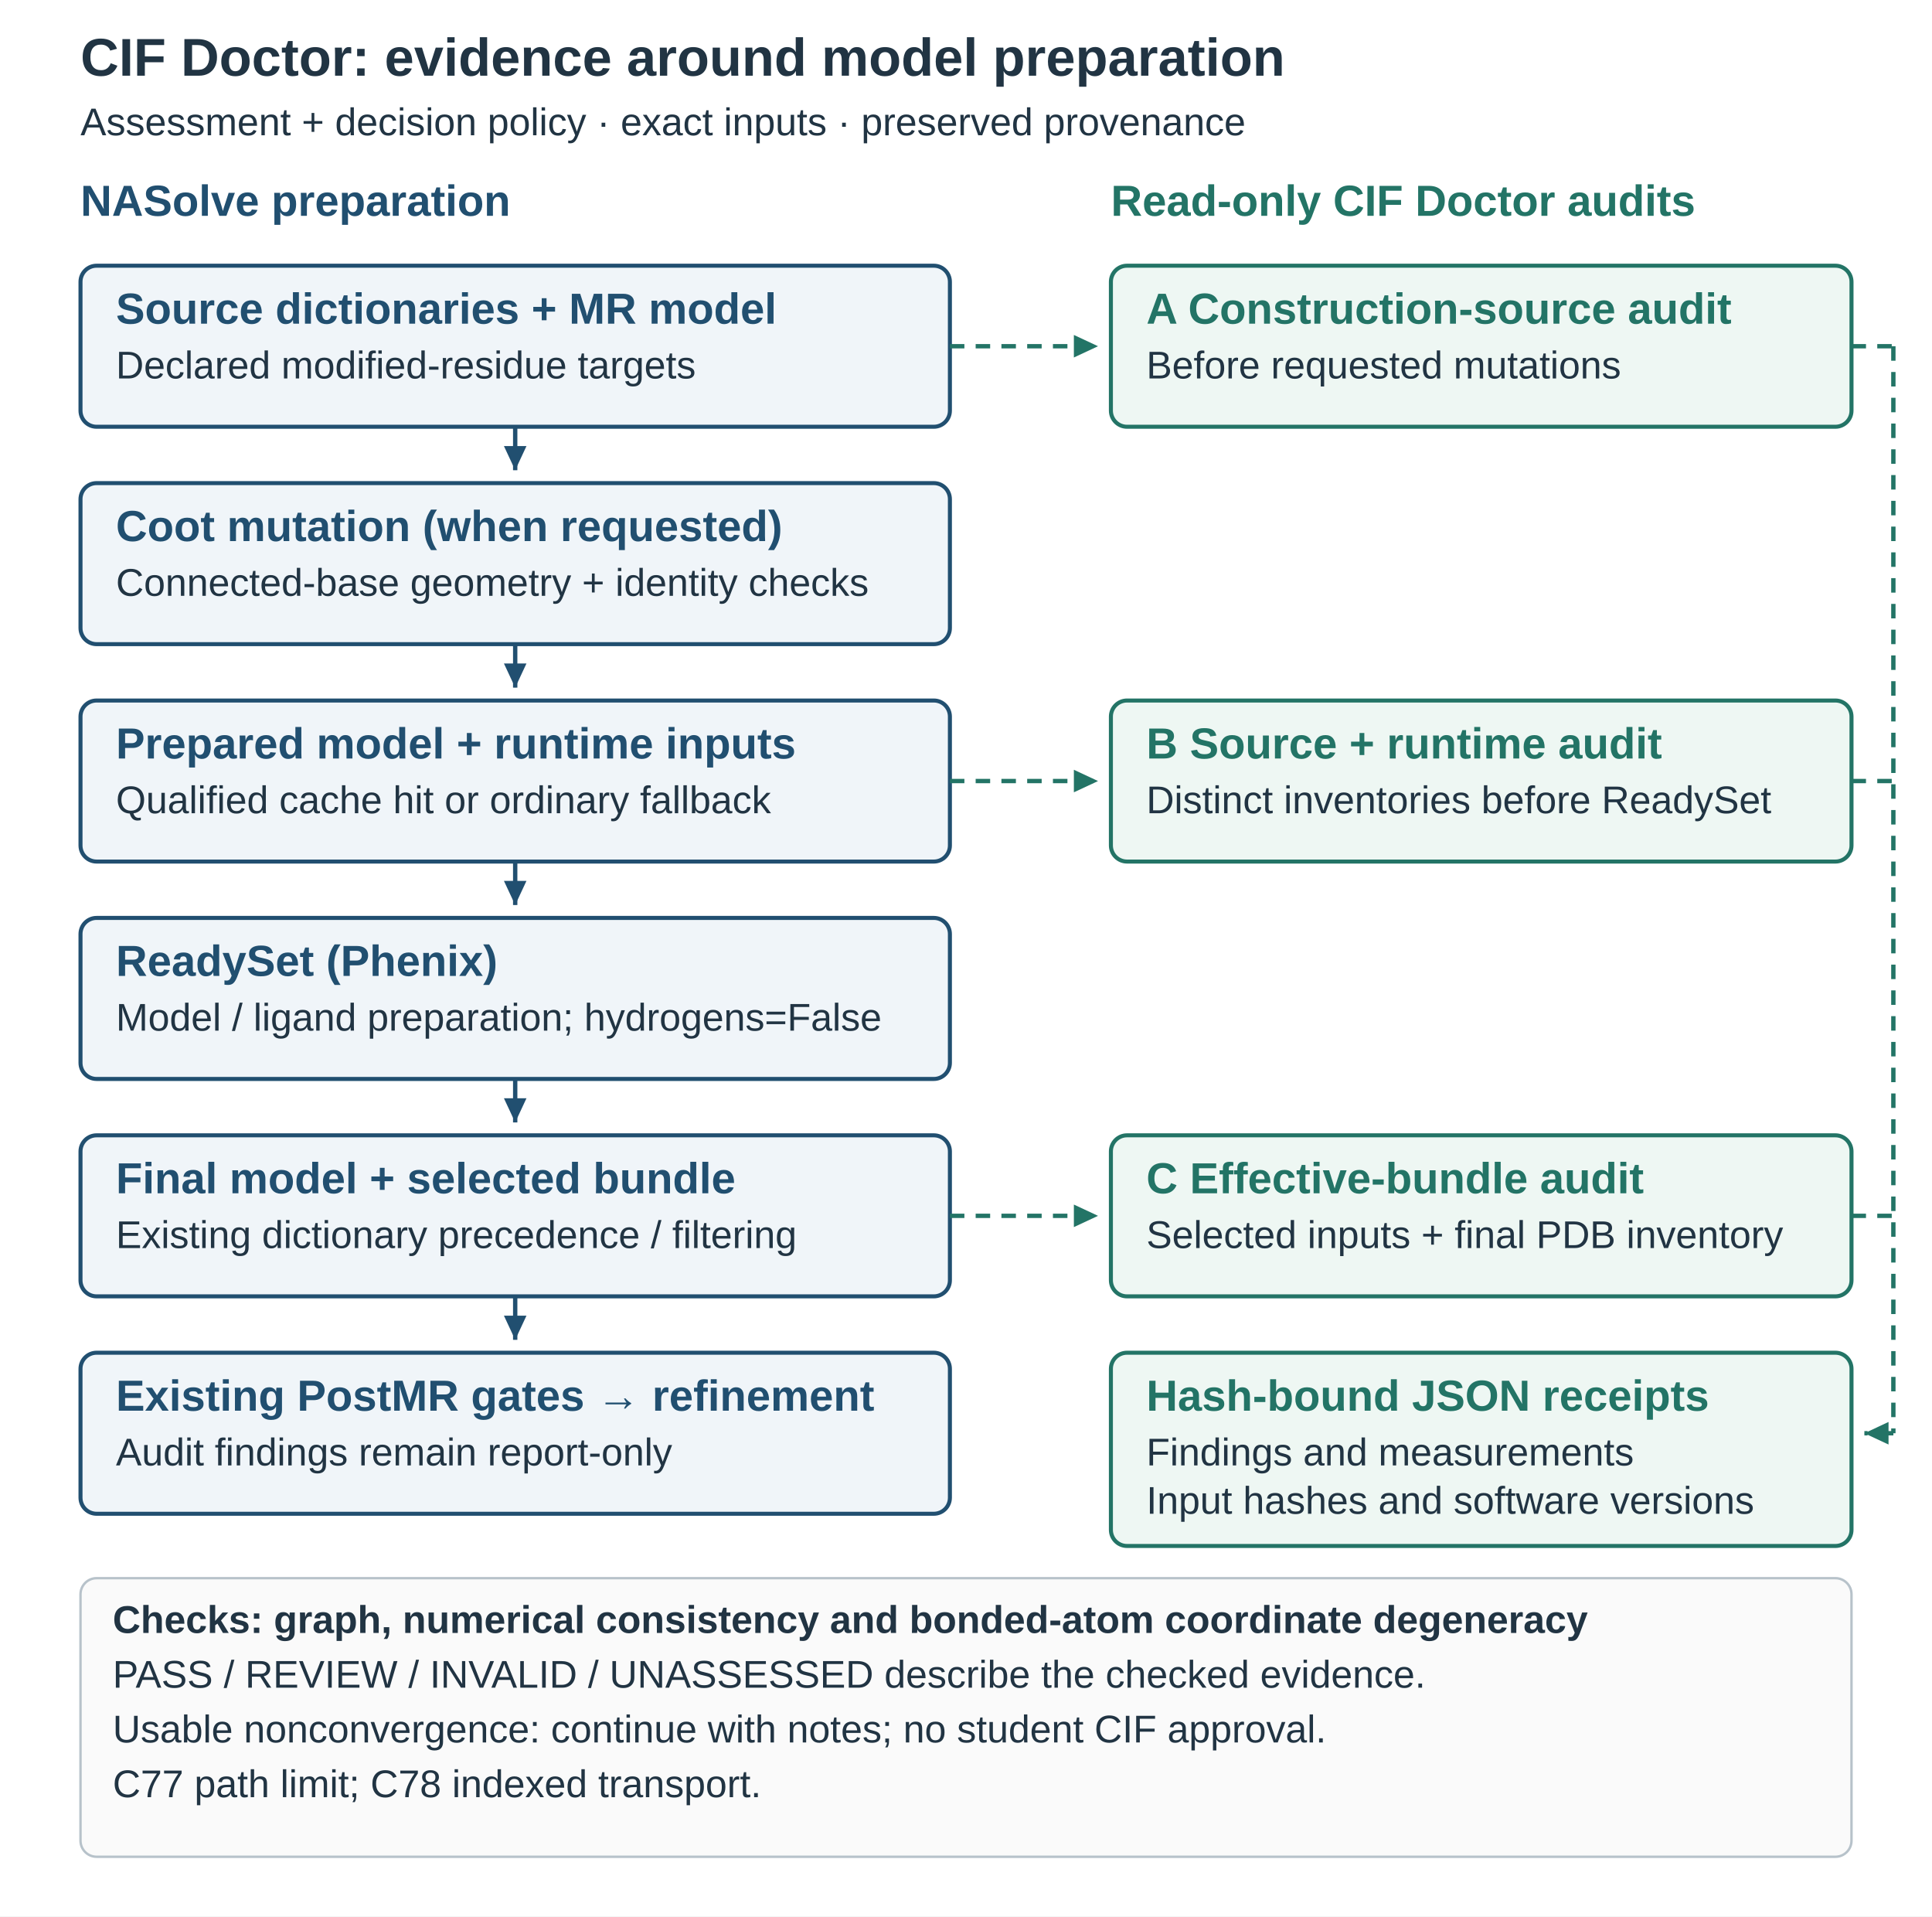
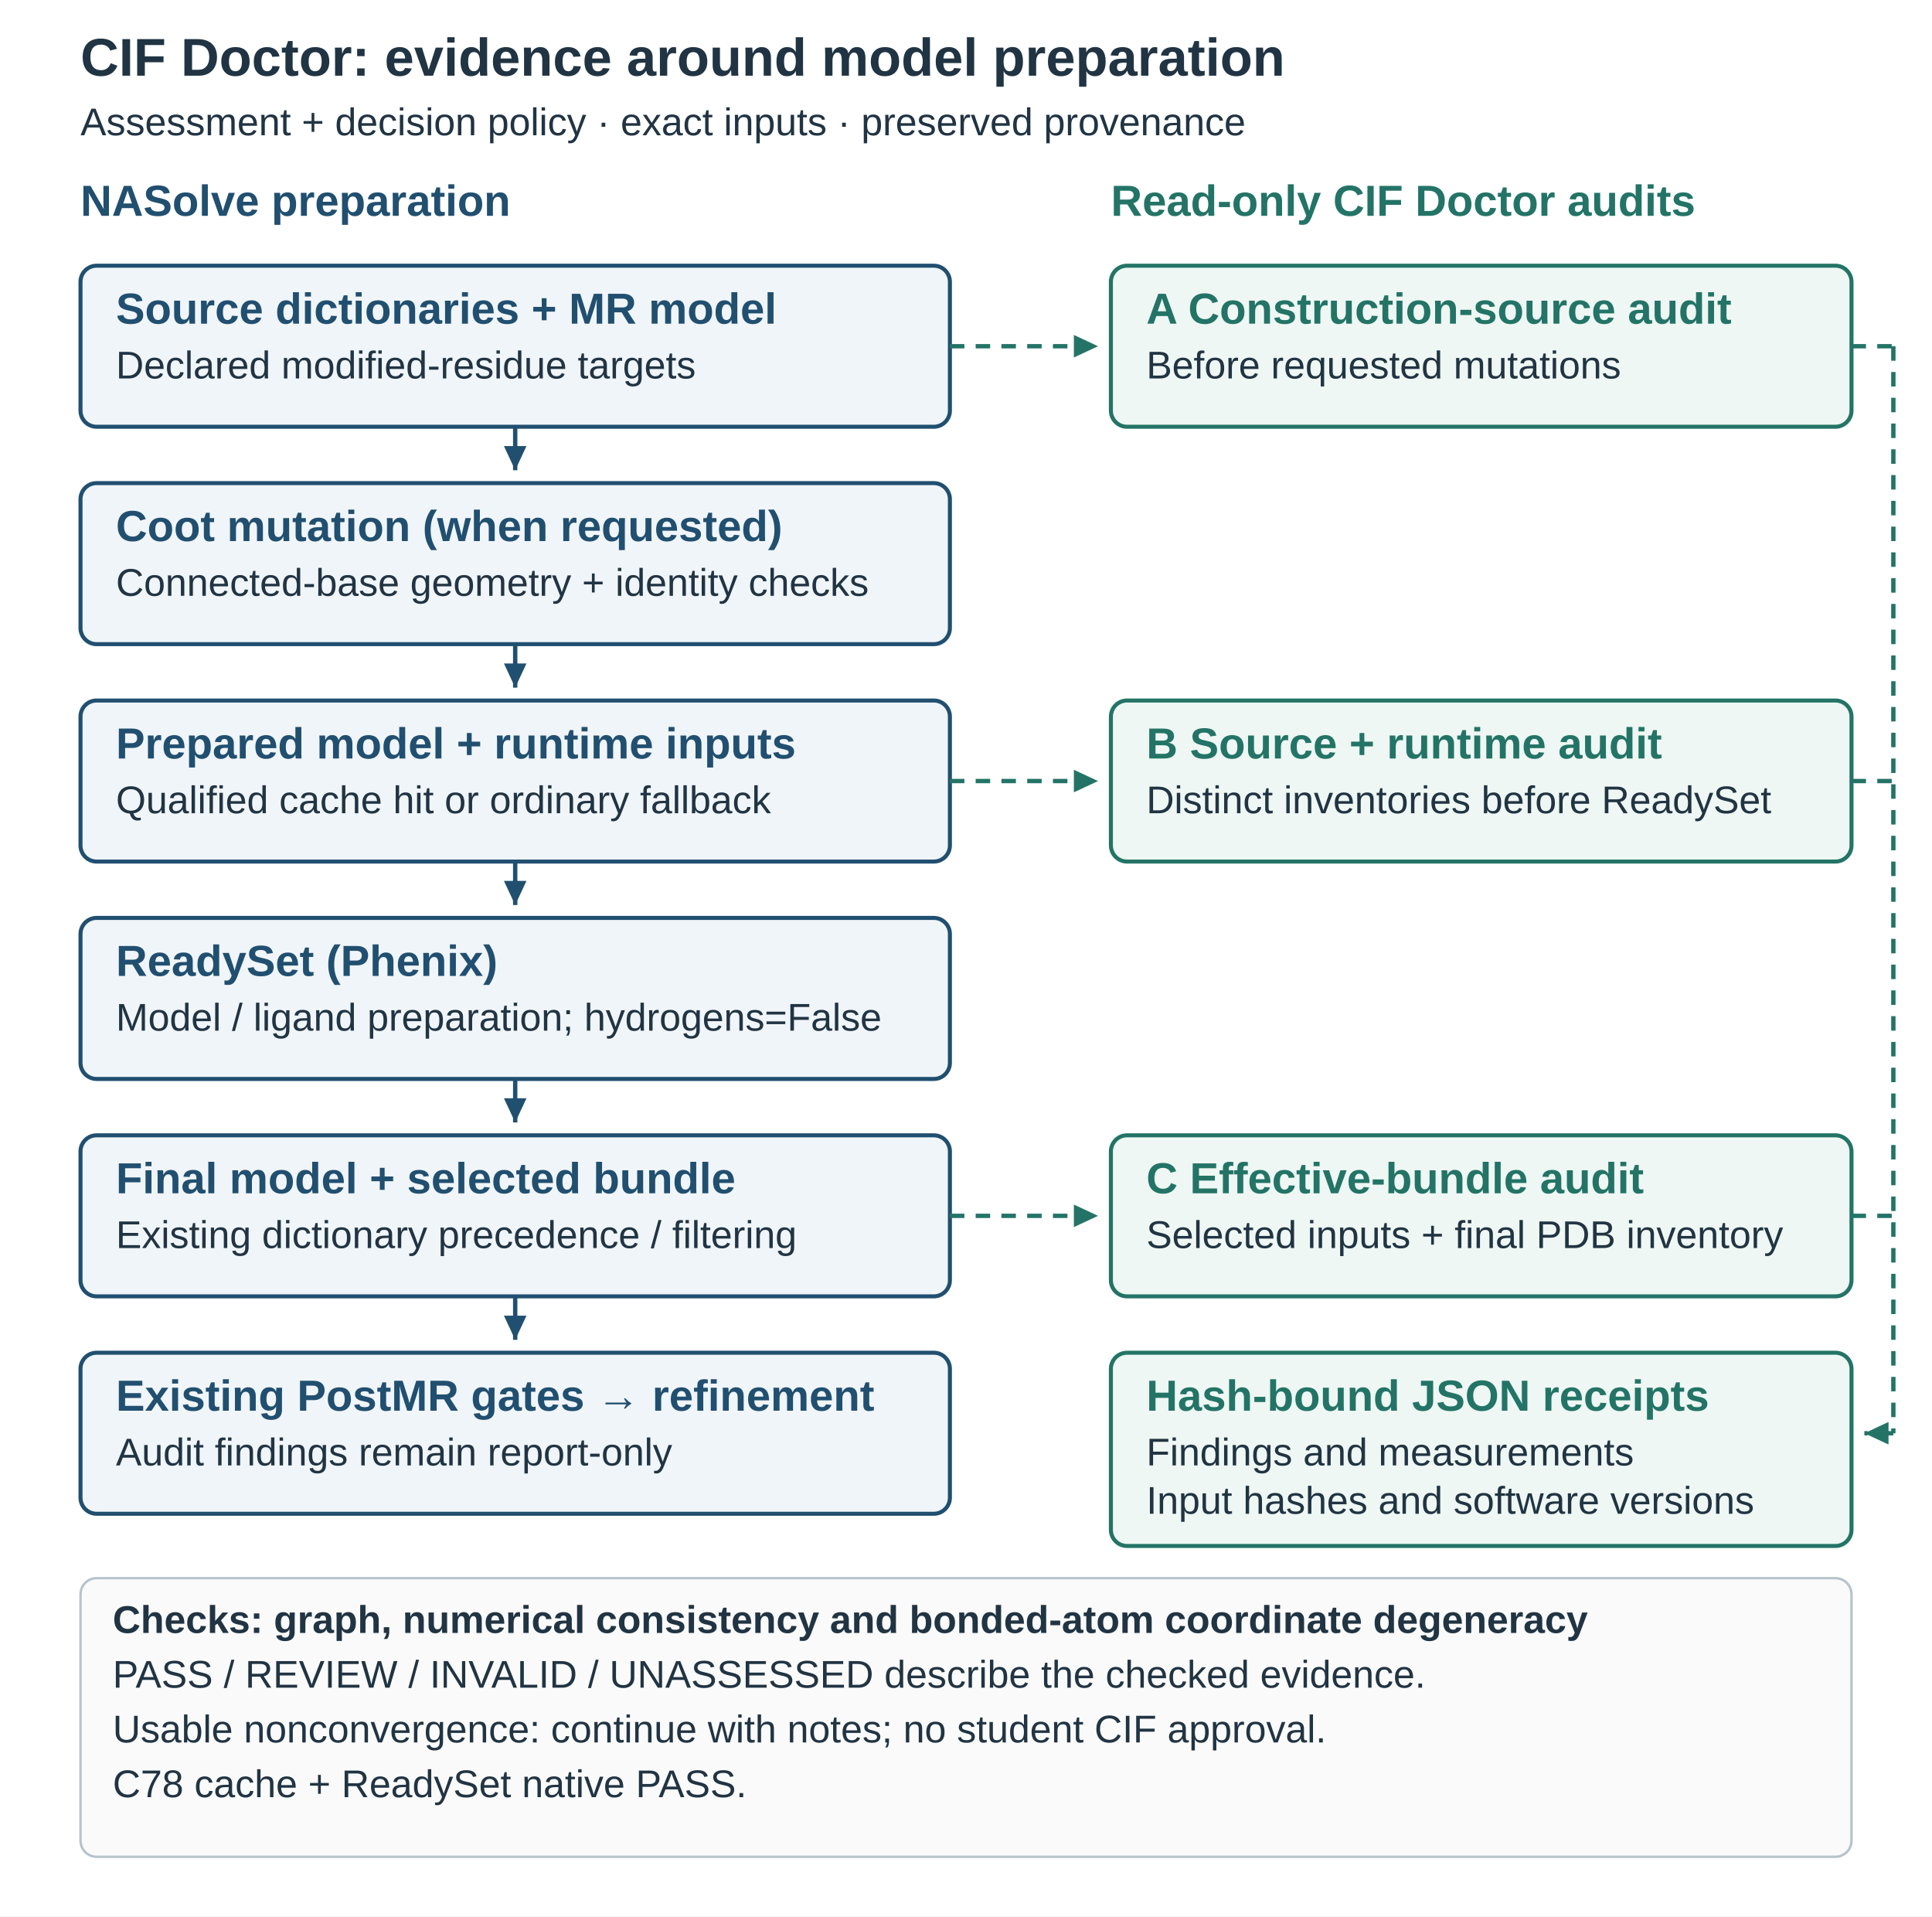
<svg xmlns="http://www.w3.org/2000/svg" width="180mm" height="178.5mm" viewBox="0 0 1200 1190" role="img" aria-labelledby="title description">
  <rect width="1200" height="1190" fill="white" />
  <text x="50" y="47" font-family="Arial, Helvetica, sans-serif" font-size="33" font-weight="bold" fill="#213443" text-anchor="start">CIF Doctor: evidence around model preparation</text>
  <text x="50" y="84" font-family="Arial, Helvetica, sans-serif" font-size="24" font-weight="normal" fill="#213443" text-anchor="start">Assessment + decision policy · exact inputs · preserved provenance</text>
  <text x="50" y="134" font-family="Arial, Helvetica, sans-serif" font-size="27" font-weight="bold" fill="#214f70" text-anchor="start">NASolve preparation</text>
  <text x="690" y="134" font-family="Arial, Helvetica, sans-serif" font-size="27" font-weight="bold" fill="#237466" text-anchor="start">Read-only CIF Doctor audits</text>
  <g id="source-inputs">
    <rect x="50" y="165" width="540" height="100" rx="10" fill="#f0f5f9" stroke="#214f70" stroke-width="2.5" />
    <text x="72" y="201" font-family="Arial, Helvetica, sans-serif" font-size="27" font-weight="bold" fill="#214f70" text-anchor="start">Source dictionaries + MR model</text>
    <text x="72" y="235" font-family="Arial, Helvetica, sans-serif" font-size="24" font-weight="normal" fill="#213443" text-anchor="start">Declared modified-residue targets</text>
  </g>
  <g id="coot-mutation">
    <rect x="50" y="300" width="540" height="100" rx="10" fill="#f0f5f9" stroke="#214f70" stroke-width="2.5" />
    <text x="72" y="336" font-family="Arial, Helvetica, sans-serif" font-size="27" font-weight="bold" fill="#214f70" text-anchor="start">Coot mutation (when requested)</text>
    <text x="72" y="370" font-family="Arial, Helvetica, sans-serif" font-size="24" font-weight="normal" fill="#213443" text-anchor="start">Connected-base geometry + identity checks</text>
  </g>
  <g id="prepared-inputs">
    <rect x="50" y="435" width="540" height="100" rx="10" fill="#f0f5f9" stroke="#214f70" stroke-width="2.5" />
    <text x="72" y="471" font-family="Arial, Helvetica, sans-serif" font-size="27" font-weight="bold" fill="#214f70" text-anchor="start">Prepared model + runtime inputs</text>
    <text x="72" y="505" font-family="Arial, Helvetica, sans-serif" font-size="24" font-weight="normal" fill="#213443" text-anchor="start">Qualified cache hit or ordinary fallback</text>
  </g>
  <g id="readyset">
    <rect x="50" y="570" width="540" height="100" rx="10" fill="#f0f5f9" stroke="#214f70" stroke-width="2.5" />
    <text x="72" y="606" font-family="Arial, Helvetica, sans-serif" font-size="27" font-weight="bold" fill="#214f70" text-anchor="start">ReadySet (Phenix)</text>
    <text x="72" y="640" font-family="Arial, Helvetica, sans-serif" font-size="24" font-weight="normal" fill="#213443" text-anchor="start">Model / ligand preparation; hydrogens=False</text>
  </g>
  <g id="effective-inputs">
    <rect x="50" y="705" width="540" height="100" rx="10" fill="#f0f5f9" stroke="#214f70" stroke-width="2.5" />
    <text x="72" y="741" font-family="Arial, Helvetica, sans-serif" font-size="27" font-weight="bold" fill="#214f70" text-anchor="start">Final model + selected bundle</text>
    <text x="72" y="775" font-family="Arial, Helvetica, sans-serif" font-size="24" font-weight="normal" fill="#213443" text-anchor="start">Existing dictionary precedence / filtering</text>
  </g>
  <g id="postmr-gates">
    <rect x="50" y="840" width="540" height="100" rx="10" fill="#f0f5f9" stroke="#214f70" stroke-width="2.5" />
    <text x="72" y="876" font-family="Arial, Helvetica, sans-serif" font-size="27" font-weight="bold" fill="#214f70" text-anchor="start">Existing PostMR gates → refinement</text>
    <text x="72" y="910" font-family="Arial, Helvetica, sans-serif" font-size="24" font-weight="normal" fill="#213443" text-anchor="start">Audit findings remain report-only</text>
  </g>
  <g id="preparation-flow-0">
    <path d="M 320.0 265.0 L 320.0 292.0" fill="none" stroke="#214f70" stroke-width="2.7" />
    <polygon points="320.0,292.0 313.0,277.0 327.0,277.0" fill="#214f70" />
  </g>
  <g id="preparation-flow-1">
    <path d="M 320.0 400.0 L 320.0 427.0" fill="none" stroke="#214f70" stroke-width="2.7" />
    <polygon points="320.0,427.0 313.0,412.0 327.0,412.0" fill="#214f70" />
  </g>
  <g id="preparation-flow-2">
    <path d="M 320.0 535.0 L 320.0 562.0" fill="none" stroke="#214f70" stroke-width="2.7" />
    <polygon points="320.0,562.0 313.0,547.0 327.0,547.0" fill="#214f70" />
  </g>
  <g id="preparation-flow-3">
    <path d="M 320.0 670.0 L 320.0 697.0" fill="none" stroke="#214f70" stroke-width="2.7" />
    <polygon points="320.0,697.0 313.0,682.0 327.0,682.0" fill="#214f70" />
  </g>
  <g id="preparation-flow-4">
    <path d="M 320.0 805.0 L 320.0 832.0" fill="none" stroke="#214f70" stroke-width="2.7" />
    <polygon points="320.0,832.0 313.0,817.0 327.0,817.0" fill="#214f70" />
  </g>
  <g id="mutation-audit">
    <rect x="690" y="165" width="460" height="100" rx="10" fill="#eef7f3" stroke="#237466" stroke-width="2.5" />
    <text x="712" y="201" font-family="Arial, Helvetica, sans-serif" font-size="27" font-weight="bold" fill="#237466" text-anchor="start">A  Construction-source audit</text>
    <text x="712" y="235" font-family="Arial, Helvetica, sans-serif" font-size="24" font-weight="normal" fill="#213443" text-anchor="start">Before requested mutations</text>
  </g>
  <g id="audit-branch-mutation-audit">
    <path d="M 590.0 215.0 L 599.0 215.0" fill="none" stroke="#237466" stroke-width="2.7" />
    <path d="M 606.0 215.0 L 615.0 215.0" fill="none" stroke="#237466" stroke-width="2.7" />
    <path d="M 622.0 215.0 L 631.0 215.0" fill="none" stroke="#237466" stroke-width="2.7" />
    <path d="M 638.0 215.0 L 647.0 215.0" fill="none" stroke="#237466" stroke-width="2.7" />
    <path d="M 654.0 215.0 L 663.0 215.0" fill="none" stroke="#237466" stroke-width="2.7" />
    <path d="M 670.0 215.0 L 679.0 215.0" fill="none" stroke="#237466" stroke-width="2.7" />
    <polygon points="682.0,215.0 667.0,222.0 667.0,208.0" fill="#237466" />
  </g>
  <g id="source-runtime-audit">
    <rect x="690" y="435" width="460" height="100" rx="10" fill="#eef7f3" stroke="#237466" stroke-width="2.5" />
    <text x="712" y="471" font-family="Arial, Helvetica, sans-serif" font-size="27" font-weight="bold" fill="#237466" text-anchor="start">B  Source + runtime audit</text>
    <text x="712" y="505" font-family="Arial, Helvetica, sans-serif" font-size="24" font-weight="normal" fill="#213443" text-anchor="start">Distinct inventories before ReadySet</text>
  </g>
  <g id="audit-branch-source-runtime-audit">
    <path d="M 590.0 485.0 L 599.0 485.0" fill="none" stroke="#237466" stroke-width="2.7" />
    <path d="M 606.0 485.0 L 615.0 485.0" fill="none" stroke="#237466" stroke-width="2.7" />
    <path d="M 622.0 485.0 L 631.0 485.0" fill="none" stroke="#237466" stroke-width="2.7" />
    <path d="M 638.0 485.0 L 647.0 485.0" fill="none" stroke="#237466" stroke-width="2.7" />
    <path d="M 654.0 485.0 L 663.0 485.0" fill="none" stroke="#237466" stroke-width="2.7" />
    <path d="M 670.0 485.0 L 679.0 485.0" fill="none" stroke="#237466" stroke-width="2.7" />
    <polygon points="682.0,485.0 667.0,492.0 667.0,478.0" fill="#237466" />
  </g>
  <g id="effective-audit">
    <rect x="690" y="705" width="460" height="100" rx="10" fill="#eef7f3" stroke="#237466" stroke-width="2.5" />
    <text x="712" y="741" font-family="Arial, Helvetica, sans-serif" font-size="27" font-weight="bold" fill="#237466" text-anchor="start">C  Effective-bundle audit</text>
    <text x="712" y="775" font-family="Arial, Helvetica, sans-serif" font-size="24" font-weight="normal" fill="#213443" text-anchor="start">Selected inputs + final PDB inventory</text>
  </g>
  <g id="audit-branch-effective-audit">
    <path d="M 590.0 755.0 L 599.0 755.0" fill="none" stroke="#237466" stroke-width="2.7" />
    <path d="M 606.0 755.0 L 615.0 755.0" fill="none" stroke="#237466" stroke-width="2.7" />
    <path d="M 622.0 755.0 L 631.0 755.0" fill="none" stroke="#237466" stroke-width="2.7" />
    <path d="M 638.0 755.0 L 647.0 755.0" fill="none" stroke="#237466" stroke-width="2.7" />
    <path d="M 654.0 755.0 L 663.0 755.0" fill="none" stroke="#237466" stroke-width="2.7" />
    <path d="M 670.0 755.0 L 679.0 755.0" fill="none" stroke="#237466" stroke-width="2.7" />
    <polygon points="682.0,755.0 667.0,762.0 667.0,748.0" fill="#237466" />
  </g>
  <g id="json-receipts">
    <rect x="690" y="840" width="460" height="120" rx="10" fill="#eef7f3" stroke="#237466" stroke-width="2.5" />
    <text x="712" y="876" font-family="Arial, Helvetica, sans-serif" font-size="27" font-weight="bold" fill="#237466" text-anchor="start">Hash-bound JSON receipts</text>
    <text x="712" y="910" font-family="Arial, Helvetica, sans-serif" font-size="24" font-weight="normal" fill="#213443" text-anchor="start">Findings and measurements</text>
    <text x="712" y="940" font-family="Arial, Helvetica, sans-serif" font-size="24" font-weight="normal" fill="#213443" text-anchor="start">Input hashes and software versions</text>
  </g>
  <g id="mutation-to-receipts">
    <path d="M 1150.0 215.0 L 1159.0 215.0" fill="none" stroke="#237466" stroke-width="2.7" />
    <path d="M 1166.0 215.0 L 1175.0 215.0" fill="none" stroke="#237466" stroke-width="2.7" />
    <path d="M 1176.0 215.0 L 1176.0 224.0" fill="none" stroke="#237466" stroke-width="2.7" />
    <path d="M 1176.0 231.0 L 1176.0 240.0" fill="none" stroke="#237466" stroke-width="2.7" />
    <path d="M 1176.0 247.0 L 1176.0 256.0" fill="none" stroke="#237466" stroke-width="2.7" />
    <path d="M 1176.0 263.0 L 1176.0 272.0" fill="none" stroke="#237466" stroke-width="2.7" />
    <path d="M 1176.0 279.0 L 1176.0 288.0" fill="none" stroke="#237466" stroke-width="2.7" />
    <path d="M 1176.0 295.0 L 1176.0 304.0" fill="none" stroke="#237466" stroke-width="2.7" />
    <path d="M 1176.0 311.0 L 1176.0 320.0" fill="none" stroke="#237466" stroke-width="2.7" />
    <path d="M 1176.0 327.0 L 1176.0 336.0" fill="none" stroke="#237466" stroke-width="2.7" />
    <path d="M 1176.0 343.0 L 1176.0 352.0" fill="none" stroke="#237466" stroke-width="2.7" />
    <path d="M 1176.0 359.0 L 1176.0 368.0" fill="none" stroke="#237466" stroke-width="2.7" />
    <path d="M 1176.0 375.0 L 1176.0 384.0" fill="none" stroke="#237466" stroke-width="2.7" />
    <path d="M 1176.0 391.0 L 1176.0 400.0" fill="none" stroke="#237466" stroke-width="2.7" />
    <path d="M 1176.0 407.0 L 1176.0 416.0" fill="none" stroke="#237466" stroke-width="2.7" />
    <path d="M 1176.0 423.0 L 1176.0 432.0" fill="none" stroke="#237466" stroke-width="2.7" />
    <path d="M 1176.0 439.0 L 1176.0 448.0" fill="none" stroke="#237466" stroke-width="2.7" />
    <path d="M 1176.0 455.0 L 1176.0 464.0" fill="none" stroke="#237466" stroke-width="2.7" />
    <path d="M 1176.0 471.0 L 1176.0 480.0" fill="none" stroke="#237466" stroke-width="2.7" />
    <path d="M 1176.0 487.0 L 1176.0 496.0" fill="none" stroke="#237466" stroke-width="2.7" />
    <path d="M 1176.0 503.0 L 1176.0 512.0" fill="none" stroke="#237466" stroke-width="2.7" />
    <path d="M 1176.0 519.0 L 1176.0 528.0" fill="none" stroke="#237466" stroke-width="2.7" />
    <path d="M 1176.0 535.0 L 1176.0 544.0" fill="none" stroke="#237466" stroke-width="2.7" />
    <path d="M 1176.0 551.0 L 1176.0 560.0" fill="none" stroke="#237466" stroke-width="2.7" />
    <path d="M 1176.0 567.0 L 1176.0 576.0" fill="none" stroke="#237466" stroke-width="2.7" />
    <path d="M 1176.0 583.0 L 1176.0 592.0" fill="none" stroke="#237466" stroke-width="2.7" />
    <path d="M 1176.0 599.0 L 1176.0 608.0" fill="none" stroke="#237466" stroke-width="2.7" />
    <path d="M 1176.0 615.0 L 1176.0 624.0" fill="none" stroke="#237466" stroke-width="2.7" />
    <path d="M 1176.0 631.0 L 1176.0 640.0" fill="none" stroke="#237466" stroke-width="2.7" />
    <path d="M 1176.0 647.0 L 1176.0 656.0" fill="none" stroke="#237466" stroke-width="2.7" />
    <path d="M 1176.0 663.0 L 1176.0 672.0" fill="none" stroke="#237466" stroke-width="2.7" />
    <path d="M 1176.0 679.0 L 1176.0 688.0" fill="none" stroke="#237466" stroke-width="2.7" />
    <path d="M 1176.0 695.0 L 1176.0 704.0" fill="none" stroke="#237466" stroke-width="2.7" />
    <path d="M 1176.0 711.0 L 1176.0 720.0" fill="none" stroke="#237466" stroke-width="2.7" />
    <path d="M 1176.0 727.0 L 1176.0 736.0" fill="none" stroke="#237466" stroke-width="2.7" />
    <path d="M 1176.0 743.0 L 1176.0 752.0" fill="none" stroke="#237466" stroke-width="2.7" />
    <path d="M 1176.0 759.0 L 1176.0 768.0" fill="none" stroke="#237466" stroke-width="2.7" />
    <path d="M 1176.0 775.0 L 1176.0 784.0" fill="none" stroke="#237466" stroke-width="2.7" />
    <path d="M 1176.0 791.0 L 1176.0 800.0" fill="none" stroke="#237466" stroke-width="2.7" />
    <path d="M 1176.0 807.0 L 1176.0 816.0" fill="none" stroke="#237466" stroke-width="2.7" />
    <path d="M 1176.0 823.0 L 1176.0 832.0" fill="none" stroke="#237466" stroke-width="2.7" />
    <path d="M 1176.0 839.0 L 1176.0 848.0" fill="none" stroke="#237466" stroke-width="2.7" />
    <path d="M 1176.0 855.0 L 1176.0 864.0" fill="none" stroke="#237466" stroke-width="2.7" />
    <path d="M 1176.0 871.0 L 1176.0 880.0" fill="none" stroke="#237466" stroke-width="2.7" />
    <path d="M 1176.0 887.0 L 1176.0 890.0" fill="none" stroke="#237466" stroke-width="2.7" />
    <path d="M 1176.0 890.0 L 1167.0 890.0" fill="none" stroke="#237466" stroke-width="2.7" />
    <path d="M 1160.0 890.0 L 1158.0 890.0" fill="none" stroke="#237466" stroke-width="2.7" />
    <polygon points="1158.0,890.0 1173.0,883.0 1173.0,897.0" fill="#237466" />
  </g>
  <g id="source-to-receipts">
    <path d="M 1150.0 485.0 L 1159.0 485.0" fill="none" stroke="#237466" stroke-width="2.7" />
    <path d="M 1166.0 485.0 L 1175.0 485.0" fill="none" stroke="#237466" stroke-width="2.7" />
  </g>
  <g id="effective-to-receipts">
    <path d="M 1150.0 755.0 L 1159.0 755.0" fill="none" stroke="#237466" stroke-width="2.7" />
    <path d="M 1166.0 755.0 L 1175.0 755.0" fill="none" stroke="#237466" stroke-width="2.7" />
  </g>
  <g id="scope-notes">
    <rect x="50" y="980" width="1100" height="173" rx="10" fill="#fafafa" stroke="#b7c2ca" stroke-width="1.5" />
    <text x="70" y="1014" font-family="Arial, Helvetica, sans-serif" font-size="24" font-weight="bold" fill="#213443" text-anchor="start">Checks: graph, numerical consistency and bonded-atom coordinate degeneracy</text>
    <text x="70" y="1048" font-family="Arial, Helvetica, sans-serif" font-size="24" font-weight="normal" fill="#213443" text-anchor="start">PASS / REVIEW / INVALID / UNASSESSED describe the checked evidence.</text>
    <text x="70" y="1082" font-family="Arial, Helvetica, sans-serif" font-size="24" font-weight="normal" fill="#213443" text-anchor="start">Usable nonconvergence: continue with notes; no student CIF approval.</text>
-     <text x="70" y="1116" font-family="Arial, Helvetica, sans-serif" font-size="24" font-weight="normal" fill="#213443" text-anchor="start">C77 path limit; C78 indexed transport.</text>
+     <text x="70" y="1116" font-family="Arial, Helvetica, sans-serif" font-size="24" font-weight="normal" fill="#213443" text-anchor="start">C78 cache + ReadySet native PASS.</text>
  </g>
</svg>
